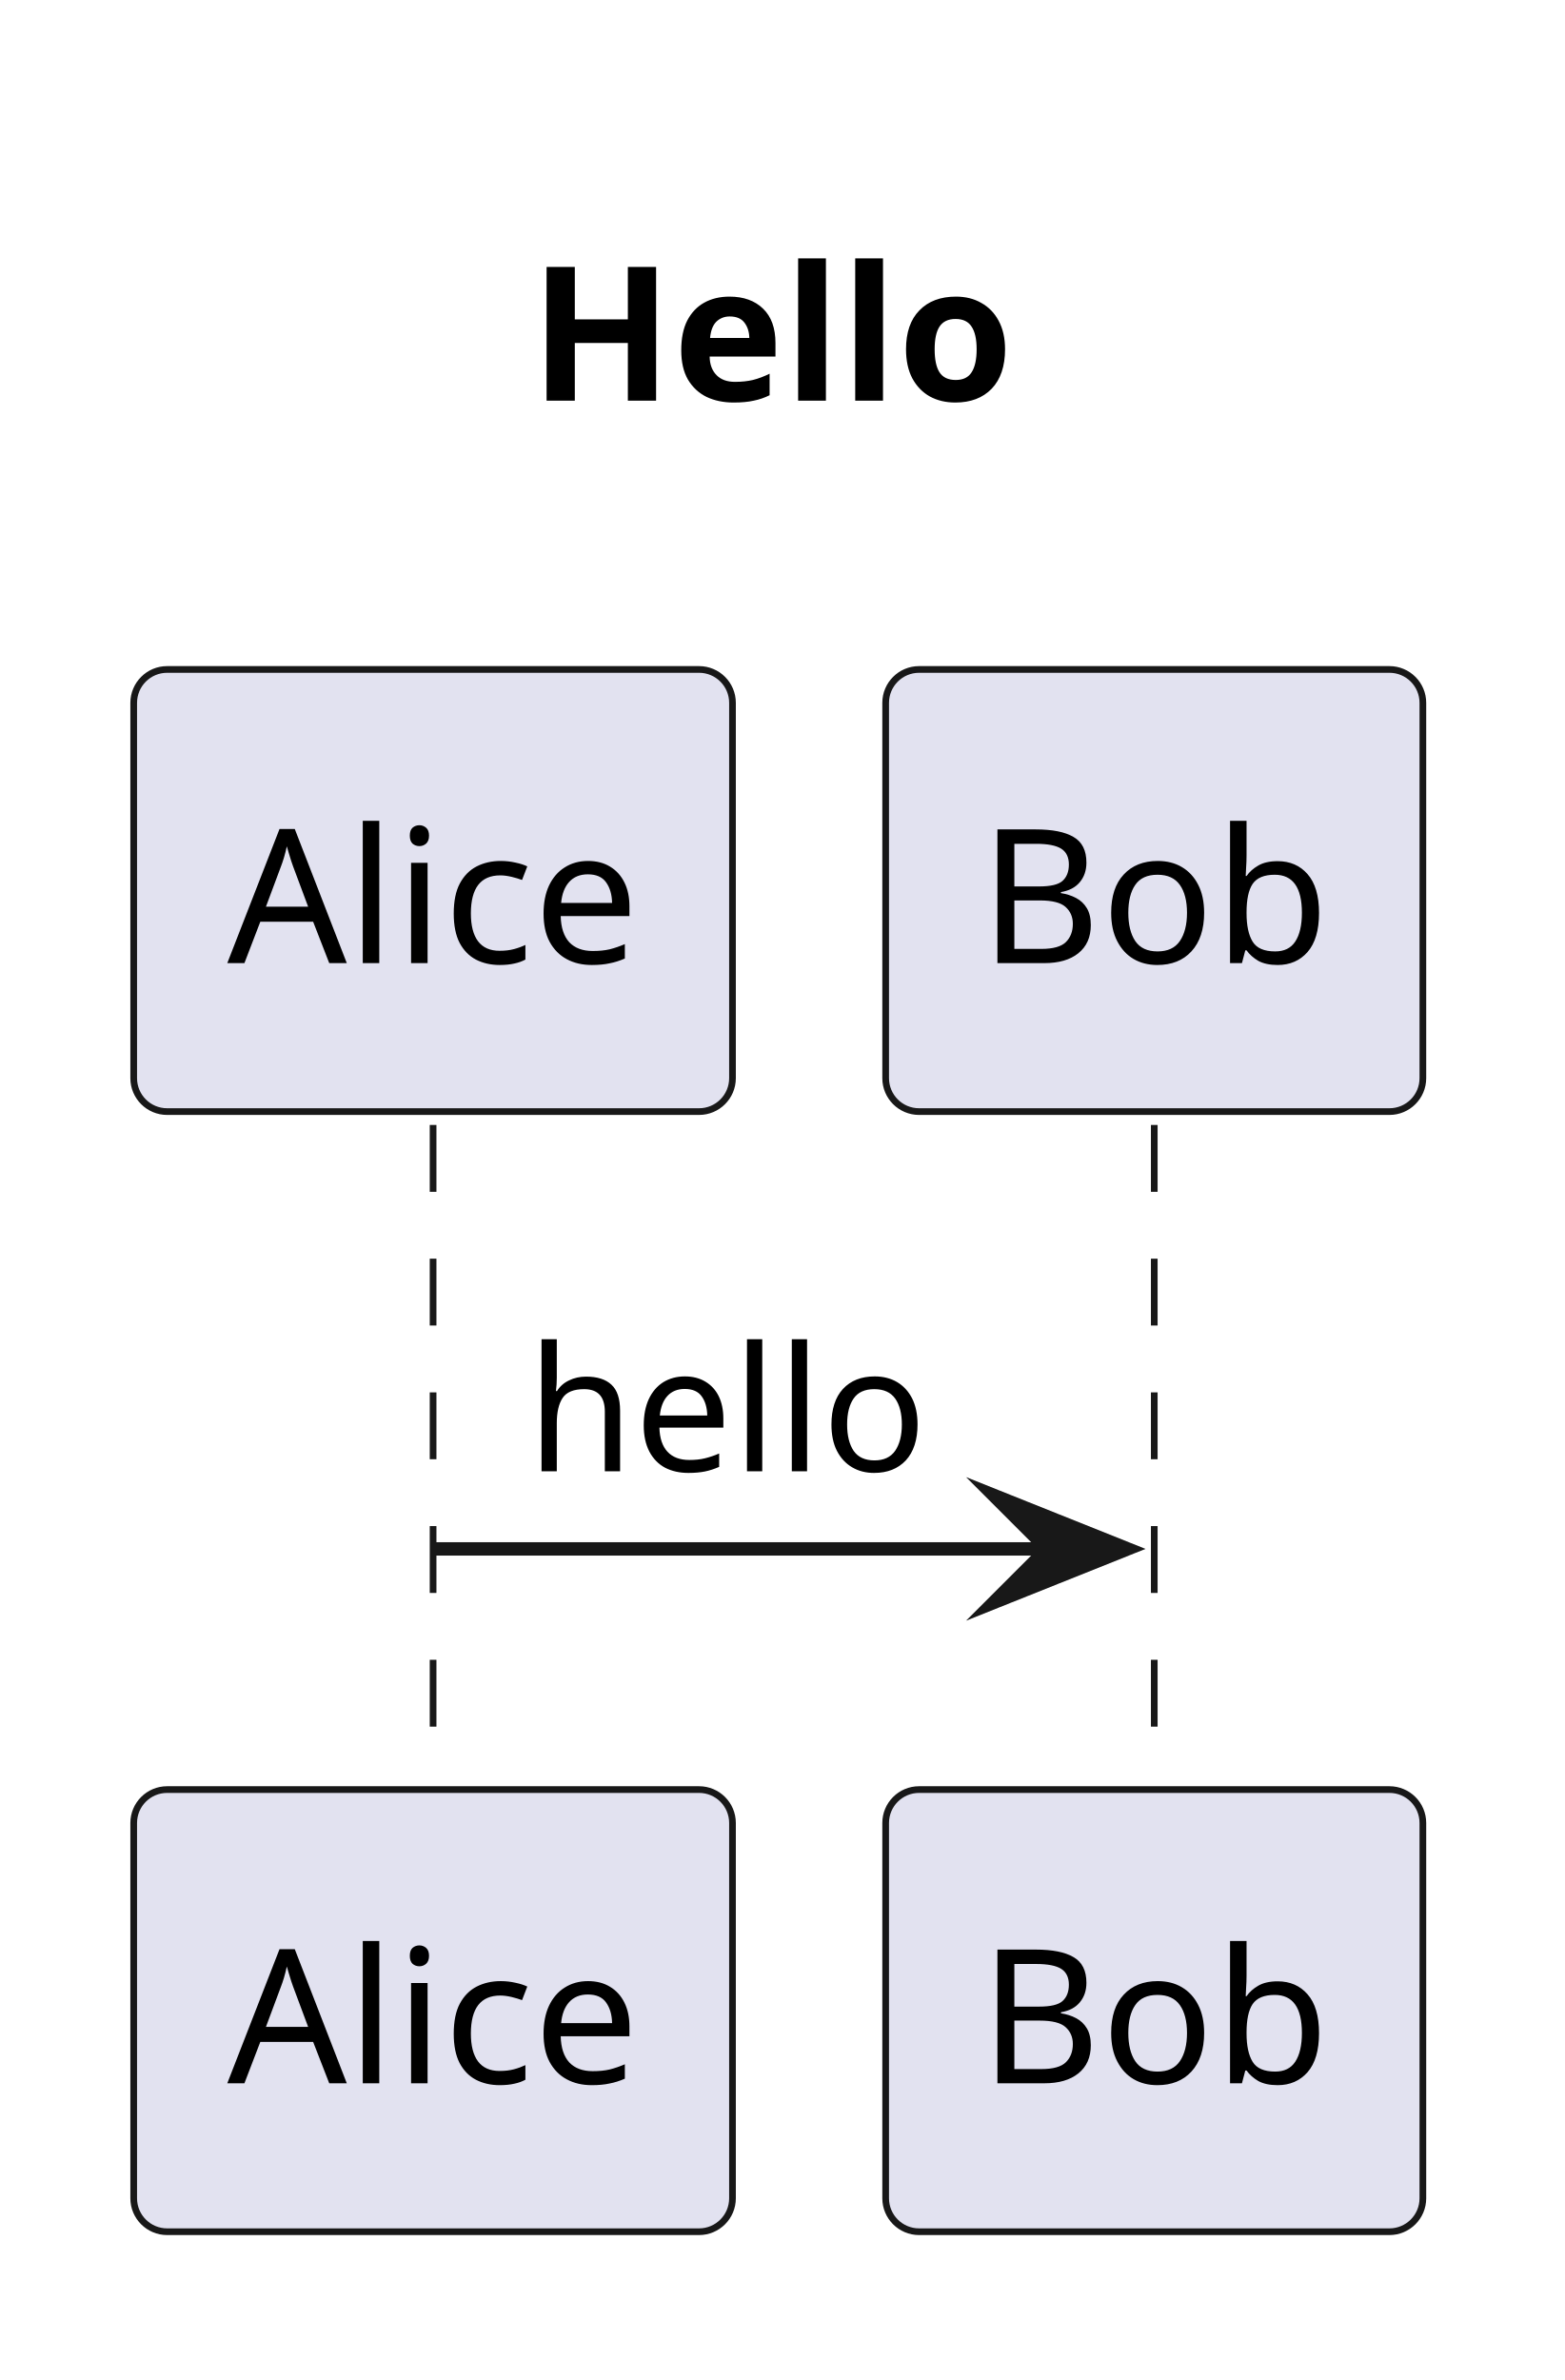
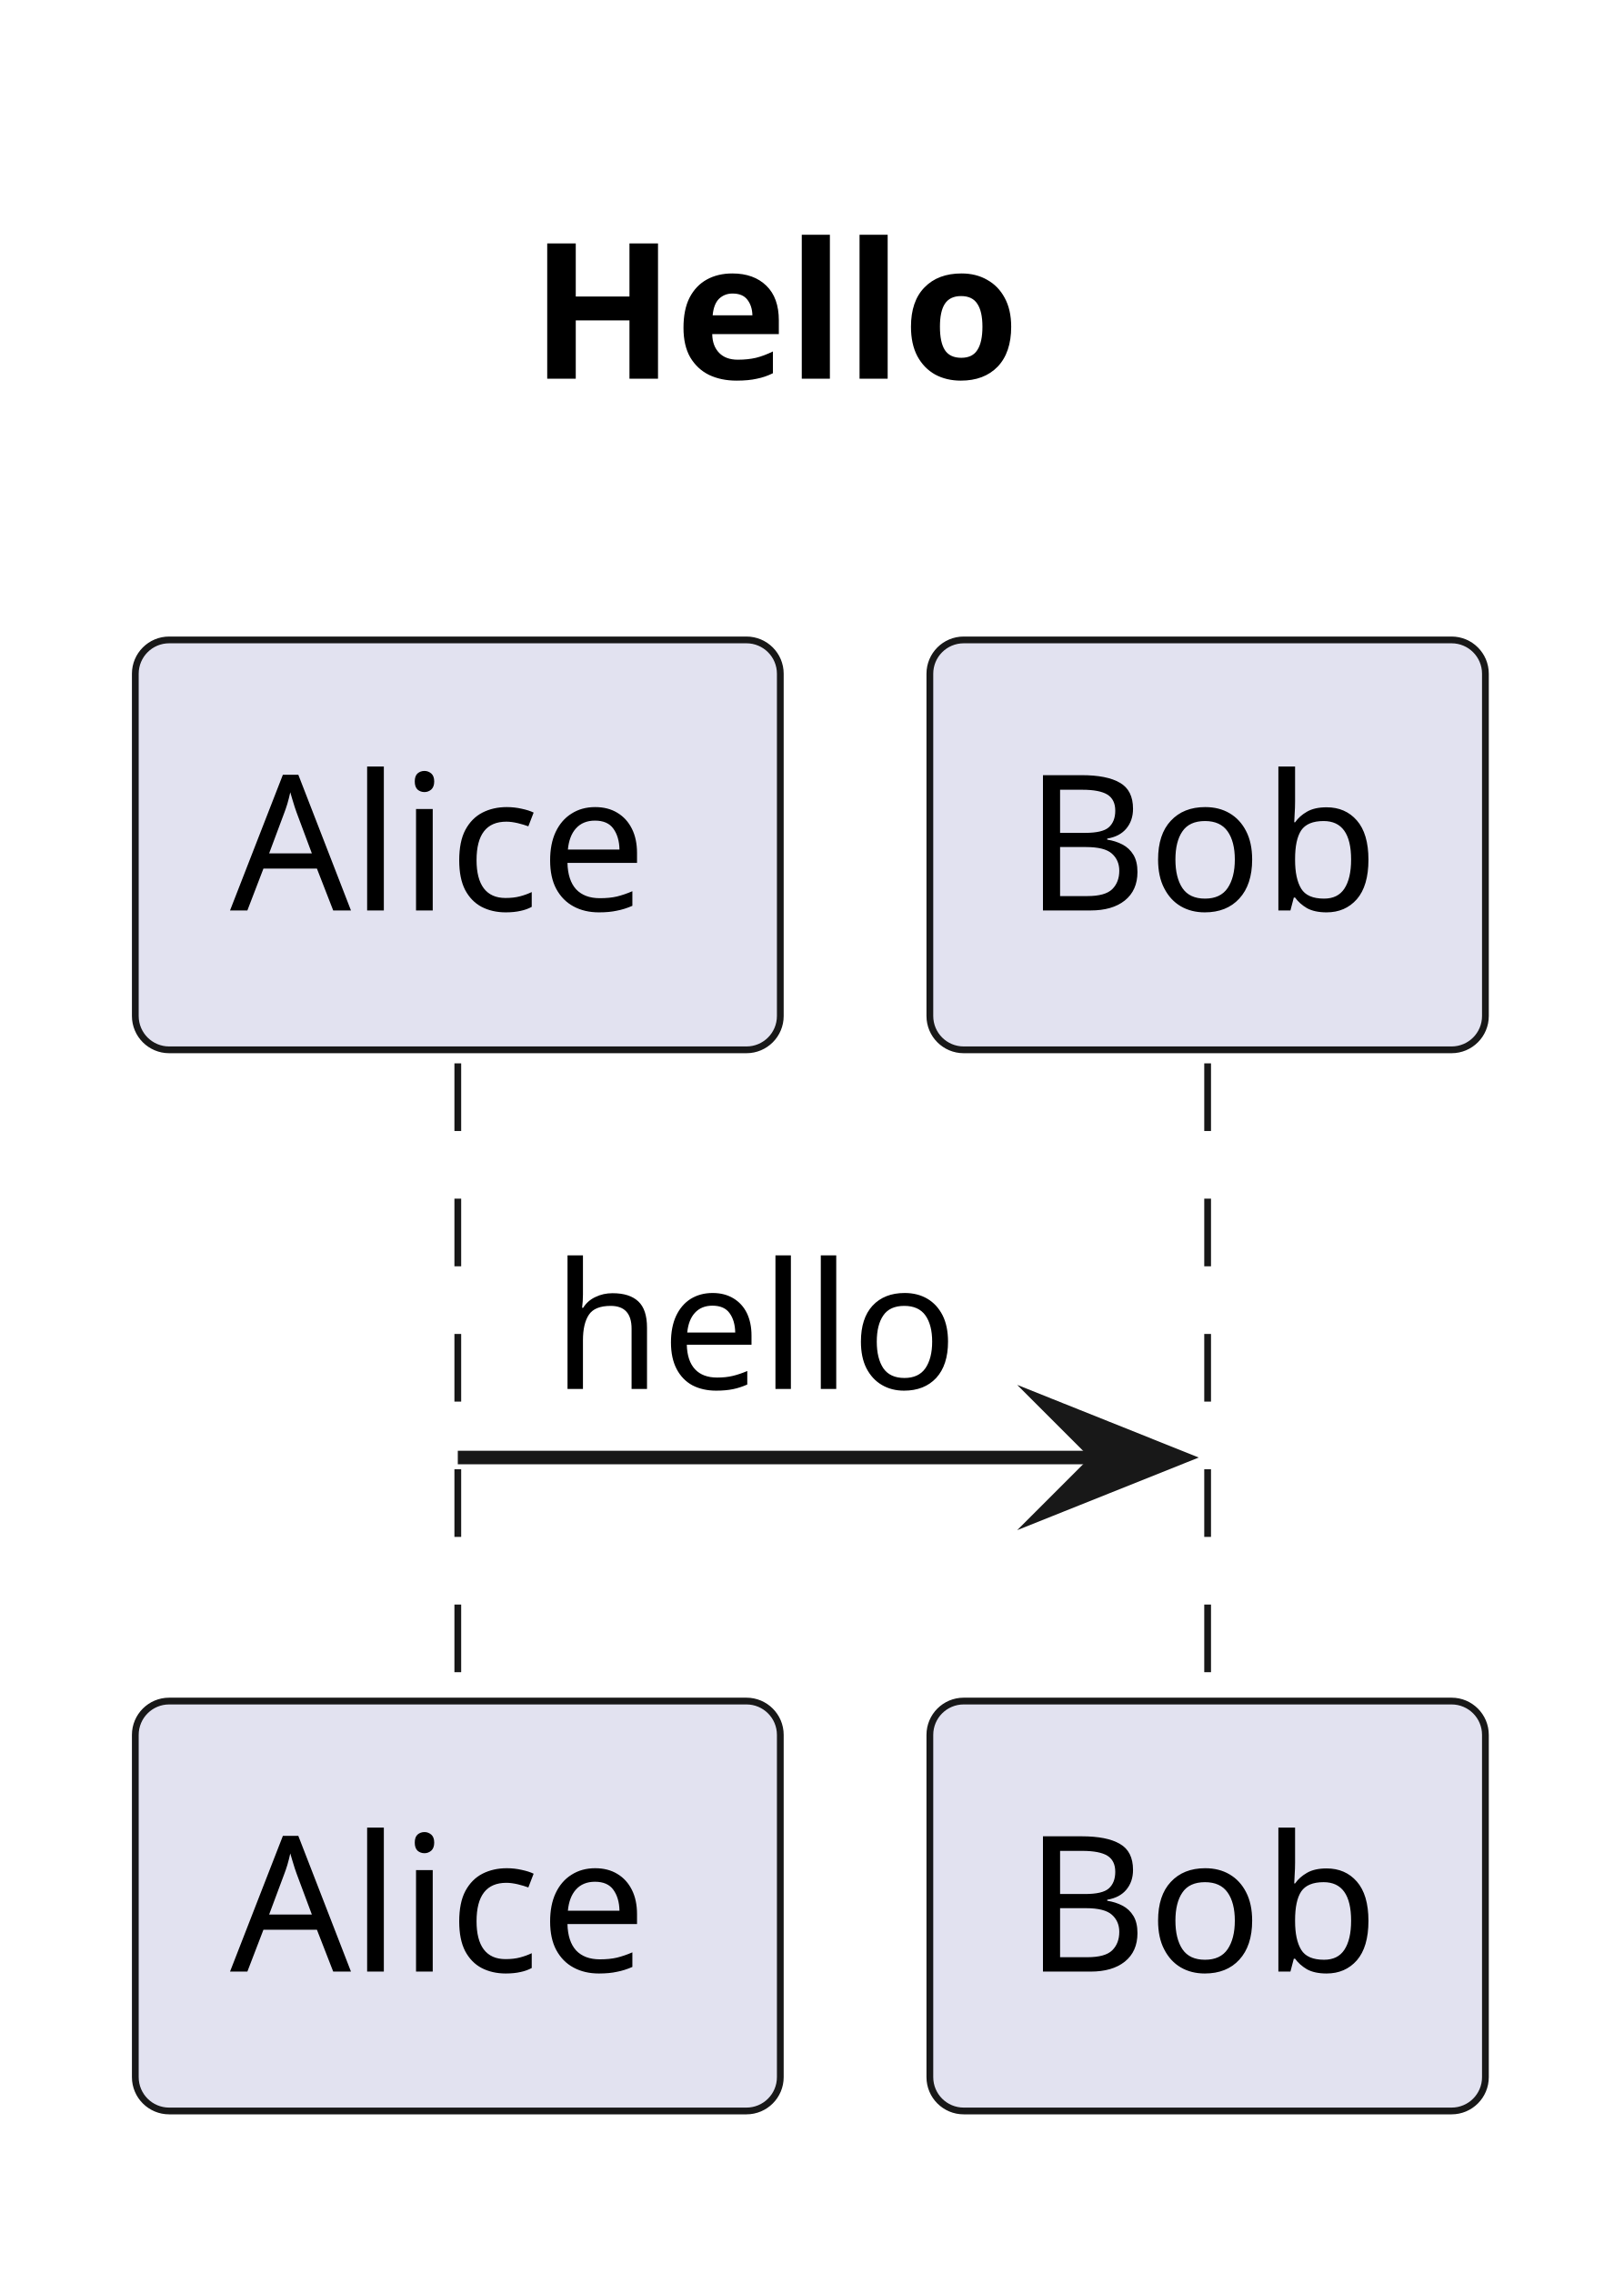
- <svg xmlns="http://www.w3.org/2000/svg" version="1.1" data-diagram-type="SEQUENCE" style="width:117px;height:178px;background:#FFFFFF;" width="117px" height="178px" viewBox="0 0 117 178" zoomAndPan="magnify" preserveAspectRatio="none" contentStyleType="text/css">
+ <svg xmlns="http://www.w3.org/2000/svg" version="1.1" data-diagram-type="SEQUENCE" style="width:120px;height:168px;background:#FFFFFF;" width="120px" height="168px" viewBox="0 0 120 168" zoomAndPan="magnify" preserveAspectRatio="none" contentStyleType="text/css">
  <defs />
  <g font-family="sans-serif" lengthAdjust="spacing">
    <g class="title" data-source-line="1">
-       <text x="39.616" y="29.966" fill="#000" font-size="14" textLength="36.19" font-weight="700">Hello</text>
+       <text x="39.174" y="27.995" fill="#000" font-size="14" textLength="40.428" font-weight="700">Hello</text>
    </g>
    <g class="participant-lifeline" data-qualified-name="Alice" data-entity-uid="part1" id="part1-lifeline" data-source-line="2">
      <g>
-         <rect x="28.893" y="84.136" width="8" height="49.706" fill="#000" fill-opacity="0" />
-         <line x1="32.393" y1="84.136" x2="32.393" y2="133.842" style="stroke:#181818;stroke-width:0.5;stroke-dasharray:5,5;" />
+         <rect x="30.333" y="78.594" width="8" height="47.133" fill="#000" fill-opacity="0" />
+         <line x1="33.833" y1="78.594" x2="33.833" y2="125.727" style="stroke:#181818;stroke-width:0.5;stroke-dasharray:5,5;" />
      </g>
    </g>
    <g class="participant-lifeline" data-qualified-name="Bob" data-entity-uid="part2" id="part2-lifeline" data-source-line="2">
      <g>
-         <rect x="82.832" y="84.136" width="8" height="49.706" fill="#000" fill-opacity="0" />
-         <line x1="86.332" y1="84.136" x2="86.332" y2="133.842" style="stroke:#181818;stroke-width:0.5;stroke-dasharray:5,5;" />
+         <rect x="85.748" y="78.594" width="8" height="47.133" fill="#000" fill-opacity="0" />
+         <line x1="89.248" y1="78.594" x2="89.248" y2="125.727" style="stroke:#181818;stroke-width:0.5;stroke-dasharray:5,5;" />
      </g>
    </g>
    <g class="participant participant-head" data-qualified-name="Alice" data-entity-uid="part1" id="part1-head" data-source-line="2">
-       <rect x="10" y="50.068" width="44.786" height="33.068" fill="#E2E2F0" style="stroke:#181818;stroke-width:0.5;" rx="2.5" ry="2.5" />
-       <text x="17" y="72.034" fill="#000" font-size="14" textLength="30.786">Alice</text>
+       <rect x="10" y="47.297" width="47.667" height="30.297" fill="#E2E2F0" style="stroke:#181818;stroke-width:0.5;" rx="2.5" ry="2.5" />
+       <text x="17" y="67.292" fill="#000" font-size="14" textLength="33.667">Alice</text>
    </g>
    <g class="participant participant-head" data-qualified-name="Bob" data-entity-uid="part2" id="part2-head" data-source-line="2">
-       <rect x="66.242" y="50.068" width="40.18" height="33.068" fill="#E2E2F0" style="stroke:#181818;stroke-width:0.5;" rx="2.5" ry="2.5" />
-       <text x="73.242" y="72.034" fill="#000" font-size="14" textLength="26.18">Bob</text>
+       <rect x="68.72" y="47.297" width="41.057" height="30.297" fill="#E2E2F0" style="stroke:#181818;stroke-width:0.5;" rx="2.5" ry="2.5" />
+       <text x="75.72" y="67.292" fill="#000" font-size="14" textLength="27.057">Bob</text>
    </g>
    <g class="participant participant-tail" data-qualified-name="Alice" data-entity-uid="part1" id="part1-tail" data-source-line="2">
-       <rect x="10" y="133.842" width="44.786" height="33.068" fill="#E2E2F0" style="stroke:#181818;stroke-width:0.5;" rx="2.5" ry="2.5" />
-       <text x="17" y="155.808" fill="#000" font-size="14" textLength="30.786">Alice</text>
+       <rect x="10" y="125.727" width="47.667" height="30.297" fill="#E2E2F0" style="stroke:#181818;stroke-width:0.5;" rx="2.5" ry="2.5" />
+       <text x="17" y="145.722" fill="#000" font-size="14" textLength="33.667">Alice</text>
    </g>
    <g class="participant participant-tail" data-qualified-name="Bob" data-entity-uid="part2" id="part2-tail" data-source-line="2">
-       <rect x="66.242" y="133.842" width="40.18" height="33.068" fill="#E2E2F0" style="stroke:#181818;stroke-width:0.5;" rx="2.5" ry="2.5" />
-       <text x="73.242" y="155.808" fill="#000" font-size="14" textLength="26.18">Bob</text>
+       <rect x="68.72" y="125.727" width="41.057" height="30.297" fill="#E2E2F0" style="stroke:#181818;stroke-width:0.5;" rx="2.5" ry="2.5" />
+       <text x="75.72" y="145.722" fill="#000" font-size="14" textLength="27.057">Bob</text>
    </g>
    <g class="message" data-entity-1="part1" data-entity-2="part2" id="msg1" data-source-line="2">
-       <polygon points="74.332,111.842,84.332,115.842,74.332,119.842,78.332,115.842" fill="#181818" style="stroke:#181818;stroke-width:1;stroke-linejoin:miter;stroke-miterlimit:10;" />
-       <line x1="32.393" y1="115.842" x2="80.332" y2="115.842" style="stroke:#181818;stroke-width:1;" />
-       <text x="39.393" y="110.033" fill="#000" font-size="13" textLength="29.939">hello</text>
+       <polygon points="77.248,103.727,87.248,107.727,77.248,111.727,81.248,107.727" fill="#181818" style="stroke:#181818;stroke-width:1;stroke-linejoin:miter;stroke-miterlimit:10;" />
+       <line x1="33.833" y1="107.727" x2="83.248" y2="107.727" style="stroke:#181818;stroke-width:1;" />
+       <text x="40.833" y="102.661" fill="#000" font-size="13" textLength="31.415">hello</text>
    </g>
  </g>
</svg>
